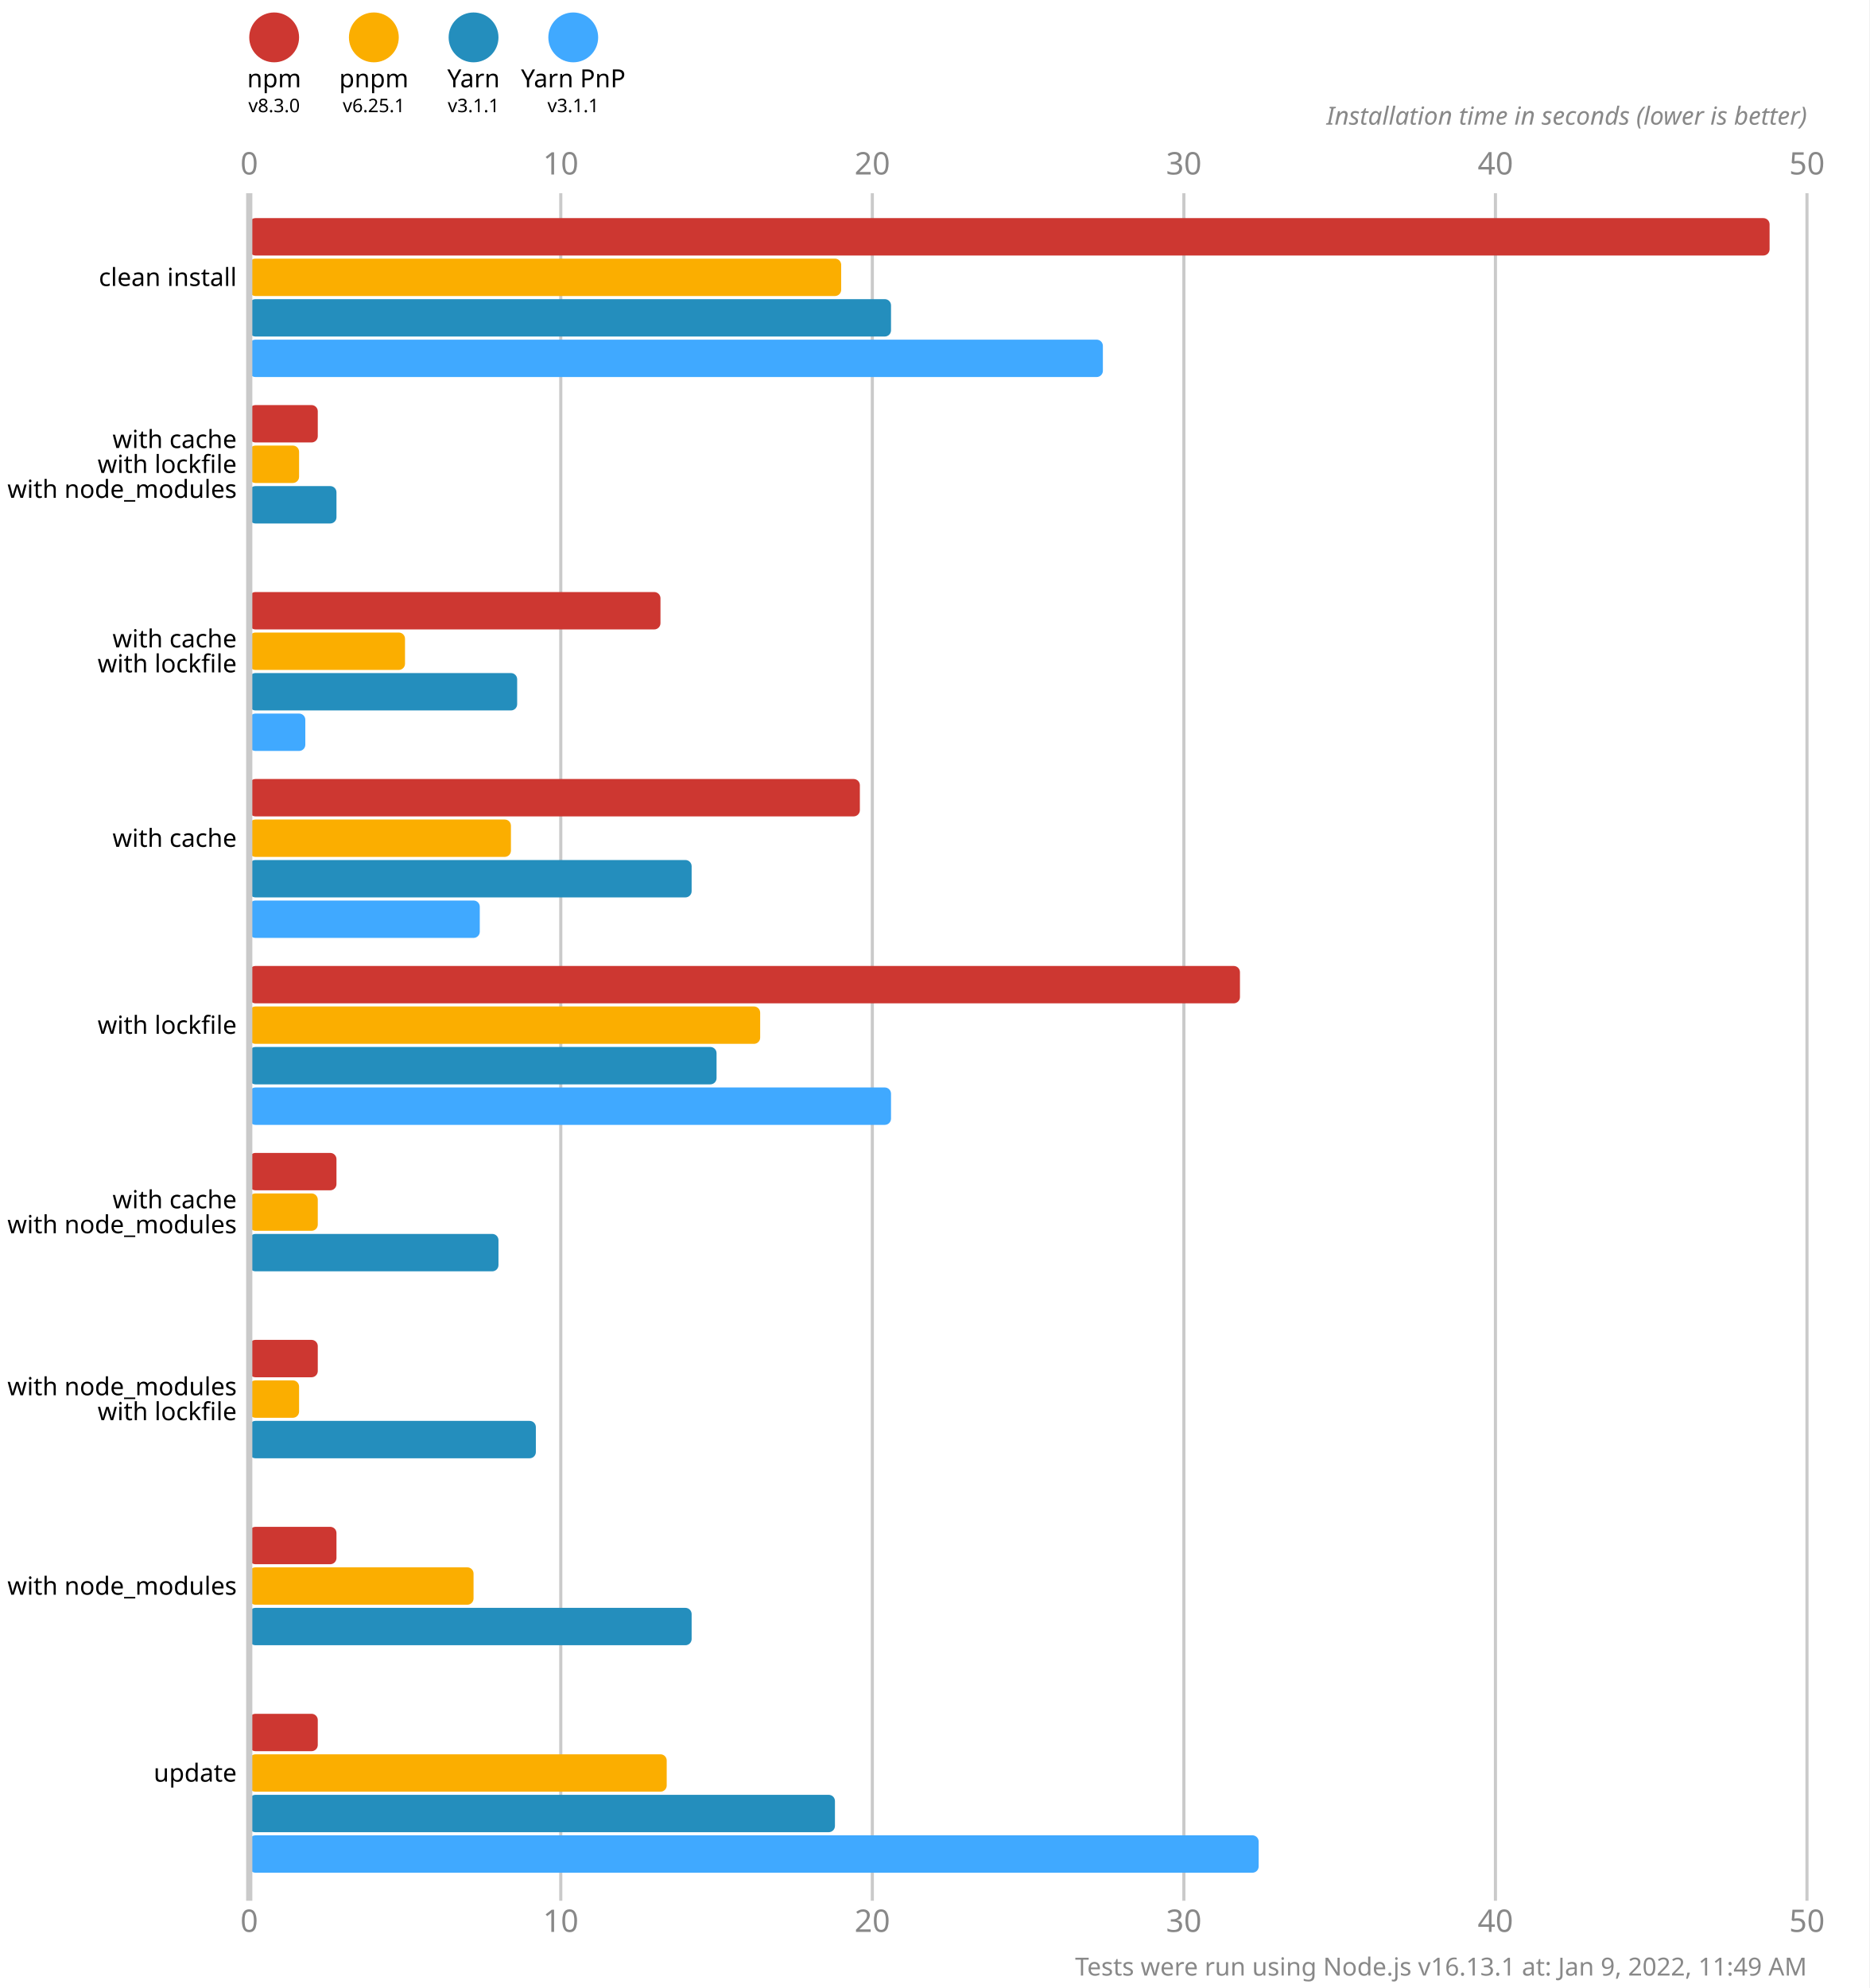
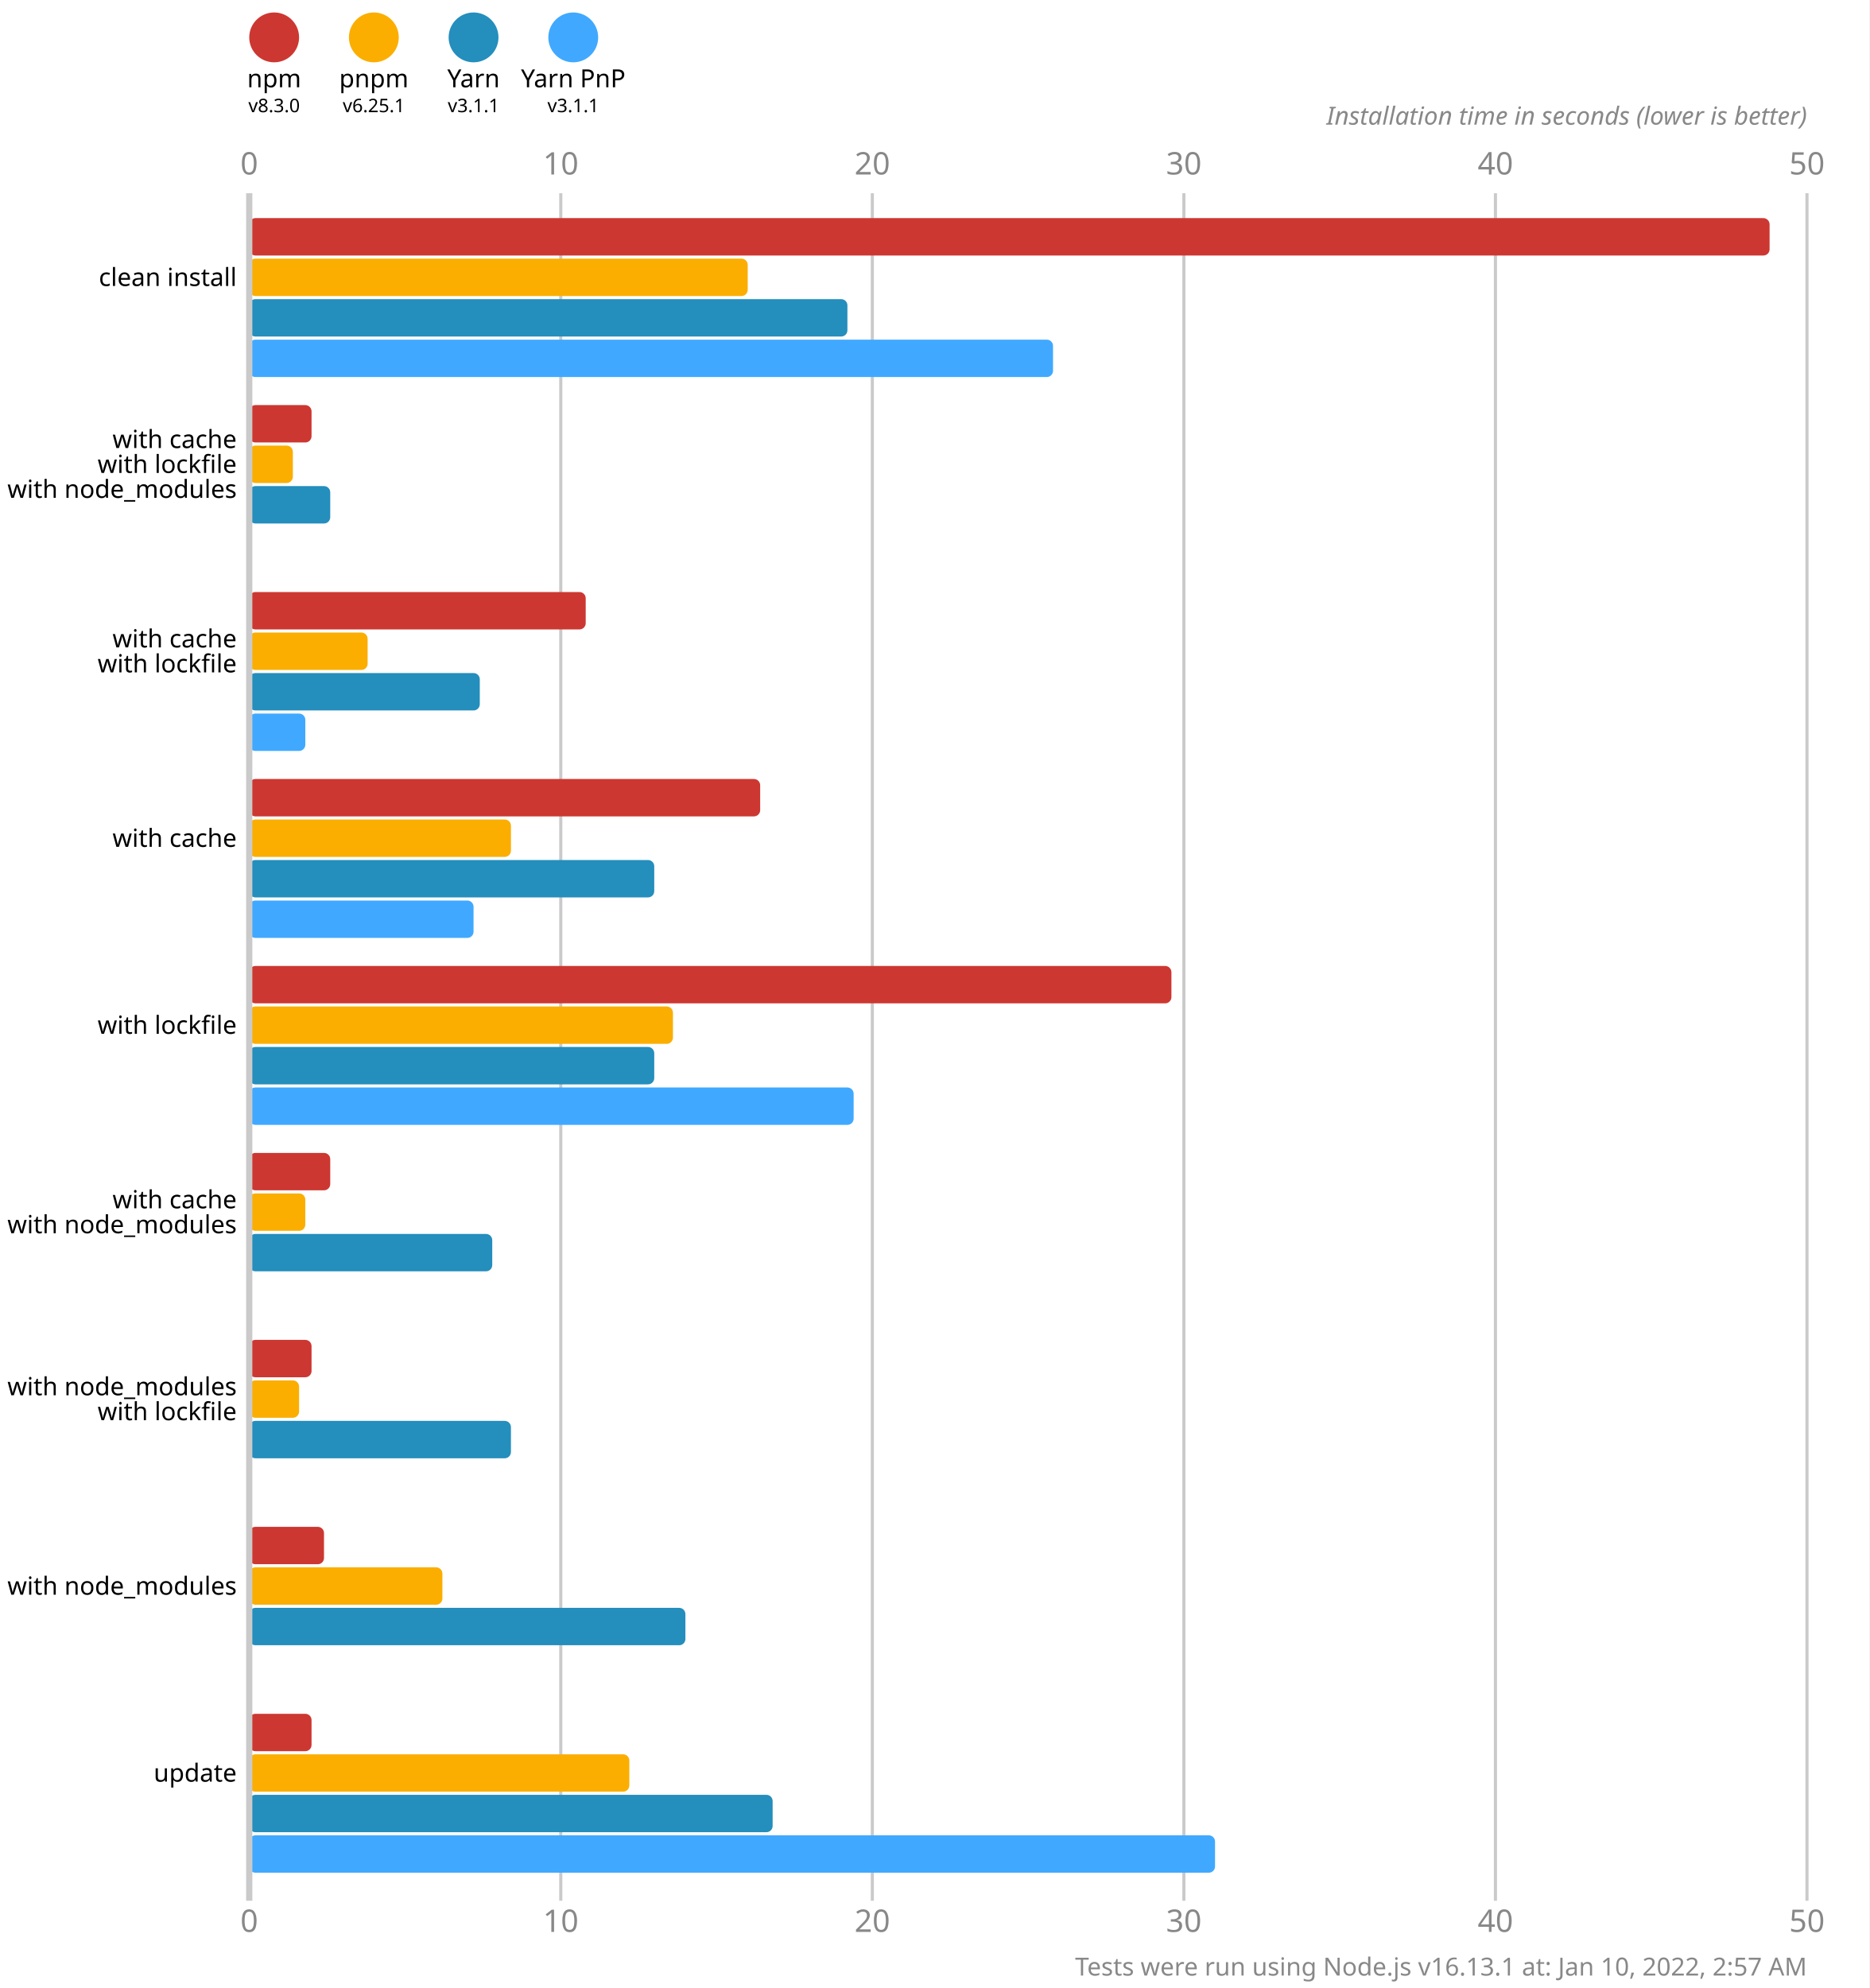
<svg xmlns="http://www.w3.org/2000/svg" version="1.1" viewBox="0 0 300 319">
  <style>
    .font { font-family: sans-serif; }
    .s3 { font-size: 3px; }
    .s4 { font-size: 4px; }
    .s5 { font-size: 5px; }
    .line { stroke: #cacaca; }
    .width { stroke-width: 0.5; }
    .text { fill: #888; }
  </style>
  <rect x="0" y="0" width="300" height="319" fill="#fff" />
  <circle cx="44" cy="6" r="4" fill="#cd3731" />
  <text x="44" y="14" class="font s4" text-anchor="middle">npm</text>
  <text x="44" y="18" class="font s3" text-anchor="middle">v8.3.0</text>
  <circle cx="60" cy="6" r="4" fill="#fbae00" />
  <text x="60" y="14" class="font s4" text-anchor="middle">pnpm</text>
  <text x="60" y="18" class="font s3" text-anchor="middle">v6.25.1</text>
  <circle cx="76" cy="6" r="4" fill="#248ebd" />
  <text x="76" y="14" class="font s4" text-anchor="middle">Yarn</text>
  <text x="76" y="18" class="font s3" text-anchor="middle">v3.1.1</text>
  <circle cx="92" cy="6" r="4" fill="#40a9ff" />
  <text x="92" y="14" class="font s4" text-anchor="middle">Yarn PnP</text>
  <text x="92" y="18" class="font s3" text-anchor="middle">v3.1.1</text>
  <text x="40" y="28" class="font s5 text" text-anchor="middle">0</text>
  <text x="40" y="310" class="font s5 text" text-anchor="middle">0</text>
  <line x1="90" y1="31" x2="90" y2="305" class="line width" />
  <text x="90" y="28" class="font s5 text" text-anchor="middle">10</text>
  <text x="90" y="310" class="font s5 text" text-anchor="middle">10</text>
  <line x1="140" y1="31" x2="140" y2="305" class="line width" />
  <text x="140" y="28" class="font s5 text" text-anchor="middle">20</text>
  <text x="140" y="310" class="font s5 text" text-anchor="middle">20</text>
  <line x1="190" y1="31" x2="190" y2="305" class="line width" />
  <text x="190" y="28" class="font s5 text" text-anchor="middle">30</text>
  <text x="190" y="310" class="font s5 text" text-anchor="middle">30</text>
  <line x1="240" y1="31" x2="240" y2="305" class="line width" />
  <text x="240" y="28" class="font s5 text" text-anchor="middle">40</text>
  <text x="240" y="310" class="font s5 text" text-anchor="middle">40</text>
  <line x1="290" y1="31" x2="290" y2="305" class="line width" />
  <text x="290" y="28" class="font s5 text" text-anchor="middle">50</text>
  <text x="290" y="310" class="font s5 text" text-anchor="middle">50</text>
  <text x="290" y="20" class="font s4 text" font-style="italic" text-anchor="end">Installation time in seconds (lower is better)</text>
  <rect x="40" y="35" width="244" height="6" fill="#cd3731" rx="1" ry="1" />
-   <rect x="40" y="41.5" width="95" height="6" fill="#fbae00" rx="1" ry="1" />
-   <rect x="40" y="48" width="103" height="6" fill="#248ebd" rx="1" ry="1" />
-   <rect x="40" y="54.5" width="137" height="6" fill="#40a9ff" rx="1" ry="1" />
-   <rect x="40" y="65" width="11" height="6" fill="#cd3731" rx="1" ry="1" />
-   <rect x="40" y="71.5" width="8" height="6" fill="#fbae00" rx="1" ry="1" />
-   <rect x="40" y="78" width="14" height="6" fill="#248ebd" rx="1" ry="1" />
+   <rect x="40" y="41.5" width="80" height="6" fill="#fbae00" rx="1" ry="1" />
+   <rect x="40" y="48" width="96" height="6" fill="#248ebd" rx="1" ry="1" />
+   <rect x="40" y="54.5" width="129" height="6" fill="#40a9ff" rx="1" ry="1" />
+   <rect x="40" y="65" width="10" height="6" fill="#cd3731" rx="1" ry="1" />
+   <rect x="40" y="71.5" width="7" height="6" fill="#fbae00" rx="1" ry="1" />
+   <rect x="40" y="78" width="13" height="6" fill="#248ebd" rx="1" ry="1" />
  <rect x="40" y="84.5" width="0" height="6" fill="#40a9ff" rx="1" ry="1" />
-   <rect x="40" y="95" width="66" height="6" fill="#cd3731" rx="1" ry="1" />
-   <rect x="40" y="101.5" width="25" height="6" fill="#fbae00" rx="1" ry="1" />
-   <rect x="40" y="108" width="43" height="6" fill="#248ebd" rx="1" ry="1" />
+   <rect x="40" y="95" width="54" height="6" fill="#cd3731" rx="1" ry="1" />
+   <rect x="40" y="101.5" width="19" height="6" fill="#fbae00" rx="1" ry="1" />
+   <rect x="40" y="108" width="37" height="6" fill="#248ebd" rx="1" ry="1" />
  <rect x="40" y="114.5" width="9" height="6" fill="#40a9ff" rx="1" ry="1" />
-   <rect x="40" y="125" width="98" height="6" fill="#cd3731" rx="1" ry="1" />
+   <rect x="40" y="125" width="82" height="6" fill="#cd3731" rx="1" ry="1" />
  <rect x="40" y="131.5" width="42" height="6" fill="#fbae00" rx="1" ry="1" />
-   <rect x="40" y="138" width="71" height="6" fill="#248ebd" rx="1" ry="1" />
-   <rect x="40" y="144.5" width="37" height="6" fill="#40a9ff" rx="1" ry="1" />
-   <rect x="40" y="155" width="159" height="6" fill="#cd3731" rx="1" ry="1" />
-   <rect x="40" y="161.5" width="82" height="6" fill="#fbae00" rx="1" ry="1" />
-   <rect x="40" y="168" width="75" height="6" fill="#248ebd" rx="1" ry="1" />
-   <rect x="40" y="174.5" width="103" height="6" fill="#40a9ff" rx="1" ry="1" />
-   <rect x="40" y="185" width="14" height="6" fill="#cd3731" rx="1" ry="1" />
-   <rect x="40" y="191.5" width="11" height="6" fill="#fbae00" rx="1" ry="1" />
-   <rect x="40" y="198" width="40" height="6" fill="#248ebd" rx="1" ry="1" />
+   <rect x="40" y="138" width="65" height="6" fill="#248ebd" rx="1" ry="1" />
+   <rect x="40" y="144.5" width="36" height="6" fill="#40a9ff" rx="1" ry="1" />
+   <rect x="40" y="155" width="148" height="6" fill="#cd3731" rx="1" ry="1" />
+   <rect x="40" y="161.5" width="68" height="6" fill="#fbae00" rx="1" ry="1" />
+   <rect x="40" y="168" width="65" height="6" fill="#248ebd" rx="1" ry="1" />
+   <rect x="40" y="174.5" width="97" height="6" fill="#40a9ff" rx="1" ry="1" />
+   <rect x="40" y="185" width="13" height="6" fill="#cd3731" rx="1" ry="1" />
+   <rect x="40" y="191.5" width="9" height="6" fill="#fbae00" rx="1" ry="1" />
+   <rect x="40" y="198" width="39" height="6" fill="#248ebd" rx="1" ry="1" />
  <rect x="40" y="204.5" width="0" height="6" fill="#40a9ff" rx="1" ry="1" />
-   <rect x="40" y="215" width="11" height="6" fill="#cd3731" rx="1" ry="1" />
+   <rect x="40" y="215" width="10" height="6" fill="#cd3731" rx="1" ry="1" />
  <rect x="40" y="221.5" width="8" height="6" fill="#fbae00" rx="1" ry="1" />
-   <rect x="40" y="228" width="46" height="6" fill="#248ebd" rx="1" ry="1" />
+   <rect x="40" y="228" width="42" height="6" fill="#248ebd" rx="1" ry="1" />
  <rect x="40" y="234.5" width="0" height="6" fill="#40a9ff" rx="1" ry="1" />
-   <rect x="40" y="245" width="14" height="6" fill="#cd3731" rx="1" ry="1" />
-   <rect x="40" y="251.5" width="36" height="6" fill="#fbae00" rx="1" ry="1" />
-   <rect x="40" y="258" width="71" height="6" fill="#248ebd" rx="1" ry="1" />
+   <rect x="40" y="245" width="12" height="6" fill="#cd3731" rx="1" ry="1" />
+   <rect x="40" y="251.5" width="31" height="6" fill="#fbae00" rx="1" ry="1" />
+   <rect x="40" y="258" width="70" height="6" fill="#248ebd" rx="1" ry="1" />
  <rect x="40" y="264.5" width="0" height="6" fill="#40a9ff" rx="1" ry="1" />
-   <rect x="40" y="275" width="11" height="6" fill="#cd3731" rx="1" ry="1" />
-   <rect x="40" y="281.5" width="67" height="6" fill="#fbae00" rx="1" ry="1" />
-   <rect x="40" y="288" width="94" height="6" fill="#248ebd" rx="1" ry="1" />
-   <rect x="40" y="294.5" width="162" height="6" fill="#40a9ff" rx="1" ry="1" />
+   <rect x="40" y="275" width="10" height="6" fill="#cd3731" rx="1" ry="1" />
+   <rect x="40" y="281.5" width="61" height="6" fill="#fbae00" rx="1" ry="1" />
+   <rect x="40" y="288" width="84" height="6" fill="#248ebd" rx="1" ry="1" />
+   <rect x="40" y="294.5" width="155" height="6" fill="#40a9ff" rx="1" ry="1" />
  <line x1="40" y1="31" x2="40" y2="305" class="line" />
  <text x="38" y="44.5" class="font s4" dominant-baseline="middle" text-anchor="end">clean install</text>
  <text x="38" y="70.5" class="font s4" dominant-baseline="middle" text-anchor="end">with cache</text>
  <text x="38" y="74.5" class="font s4" dominant-baseline="middle" text-anchor="end">with lockfile</text>
  <text x="38" y="78.5" class="font s4" dominant-baseline="middle" text-anchor="end">with node_modules</text>
  <text x="38" y="102.5" class="font s4" dominant-baseline="middle" text-anchor="end">with cache</text>
  <text x="38" y="106.5" class="font s4" dominant-baseline="middle" text-anchor="end">with lockfile</text>
  <text x="38" y="134.5" class="font s4" dominant-baseline="middle" text-anchor="end">with cache</text>
  <text x="38" y="164.5" class="font s4" dominant-baseline="middle" text-anchor="end">with lockfile</text>
  <text x="38" y="192.5" class="font s4" dominant-baseline="middle" text-anchor="end">with cache</text>
  <text x="38" y="196.5" class="font s4" dominant-baseline="middle" text-anchor="end">with node_modules</text>
  <text x="38" y="222.5" class="font s4" dominant-baseline="middle" text-anchor="end">with node_modules</text>
  <text x="38" y="226.5" class="font s4" dominant-baseline="middle" text-anchor="end">with lockfile</text>
  <text x="38" y="254.5" class="font s4" dominant-baseline="middle" text-anchor="end">with node_modules</text>
  <text x="38" y="284.5" class="font s4" dominant-baseline="middle" text-anchor="end">update</text>
-   <text x="290" y="317" class="font s4 text" text-anchor="end">Tests were run using Node.js v16.13.1 at: Jan 9, 2022, 11:49 AM</text>
+   <text x="290" y="317" class="font s4 text" text-anchor="end">Tests were run using Node.js v16.13.1 at: Jan 10, 2022, 2:57 AM</text>
</svg>
